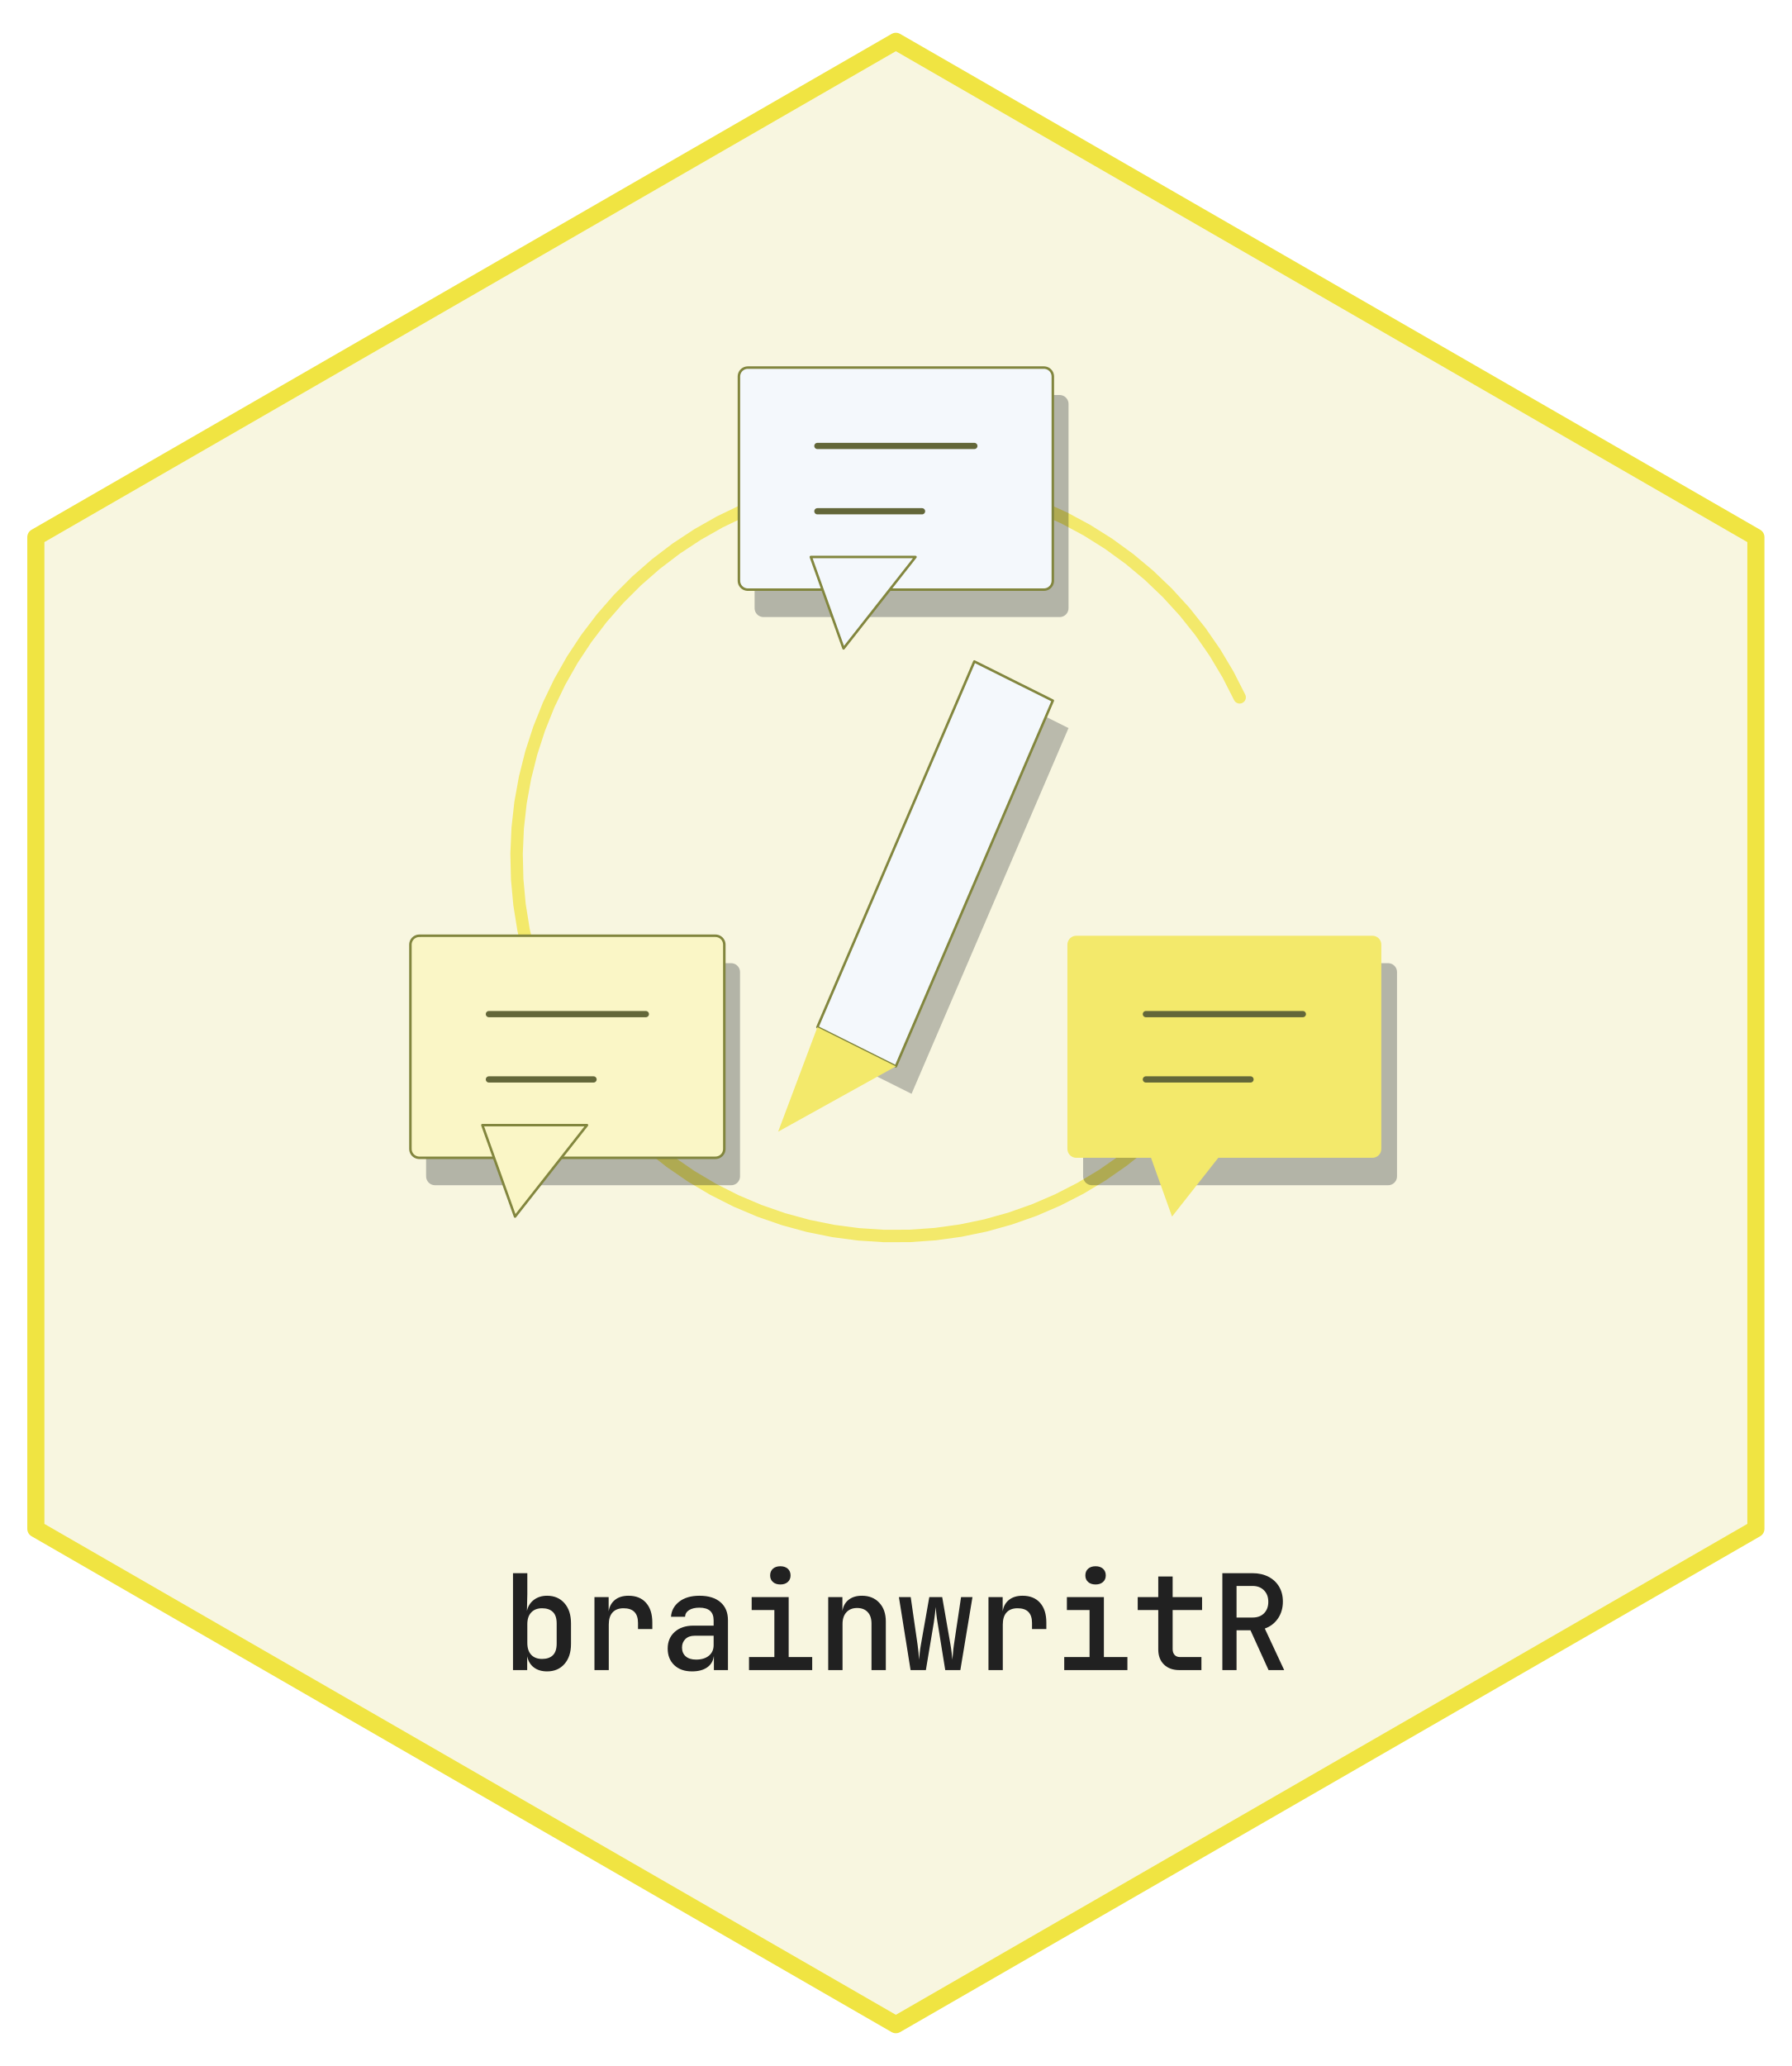
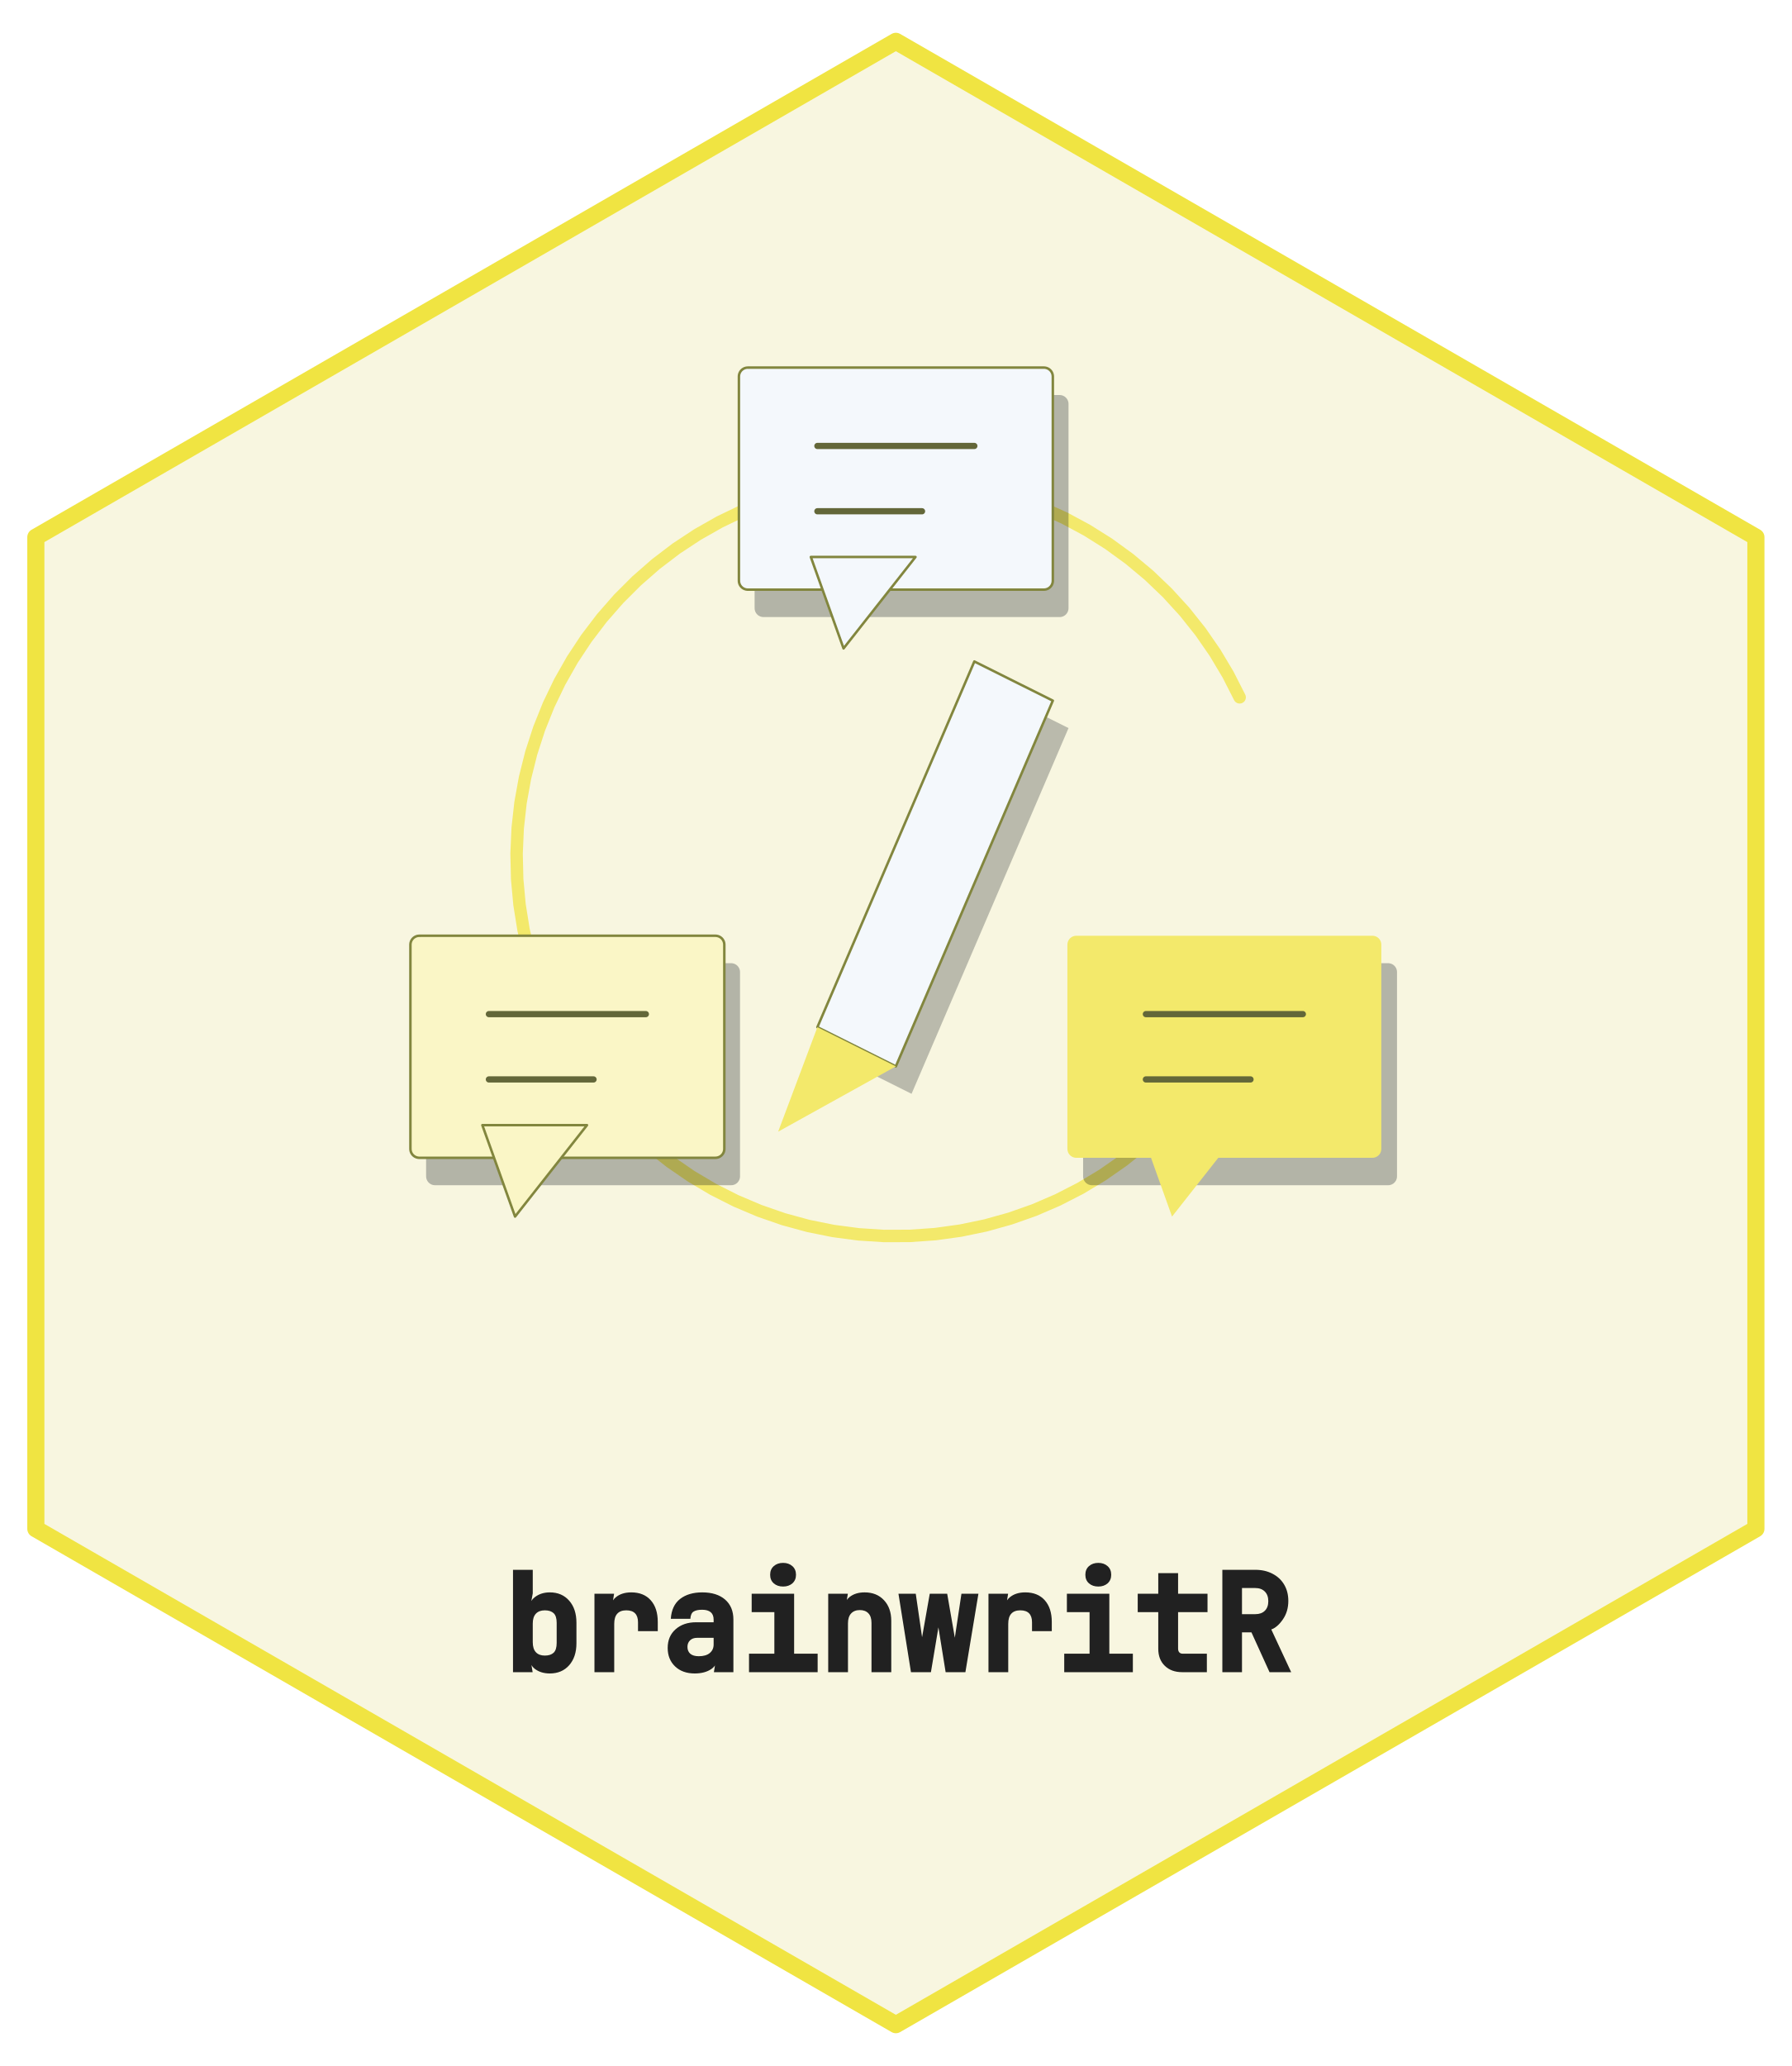
- <svg xmlns="http://www.w3.org/2000/svg" xmlns:xlink="http://www.w3.org/1999/xlink" width="432pt" height="498pt" viewBox="0 0 432 498">
+ <svg xmlns="http://www.w3.org/2000/svg" xmlns:xlink="http://www.w3.org/1999/xlink" width="432" height="498" viewBox="0 0 432 498">
  <defs>
    <g>
      <g id="glyph-0-0">
-         <path d="M 10.906 0.312 C 9.625 0.312 8.562 -0.004 7.719 -0.641 C 6.883 -1.273 6.348 -2.172 6.109 -3.328 L 6.109 0 L 2.688 0 L 2.688 -23.359 L 6.141 -23.359 L 6.141 -18.344 L 6.047 -14.266 C 6.305 -15.398 6.867 -16.289 7.734 -16.938 C 8.598 -17.594 9.656 -17.922 10.906 -17.922 C 12.656 -17.922 14.051 -17.32 15.094 -16.125 C 16.145 -14.938 16.672 -13.316 16.672 -11.266 L 16.672 -6.297 C 16.672 -4.273 16.145 -2.664 15.094 -1.469 C 14.051 -0.281 12.656 0.312 10.906 0.312 Z M 9.703 -2.688 C 10.805 -2.688 11.664 -2.977 12.281 -3.562 C 12.906 -4.156 13.219 -5.102 13.219 -6.406 L 13.219 -11.234 C 13.219 -12.516 12.906 -13.445 12.281 -14.031 C 11.664 -14.613 10.805 -14.906 9.703 -14.906 C 8.586 -14.906 7.711 -14.566 7.078 -13.891 C 6.453 -13.223 6.141 -12.285 6.141 -11.078 L 6.141 -6.562 C 6.141 -5.32 6.453 -4.363 7.078 -3.688 C 7.711 -3.02 8.586 -2.688 9.703 -2.688 Z M 9.703 -2.688 " />
+         <path d="M 11.562 0.312 C 10.133 0.312 8.938 -0.051 7.969 -0.781 C 7.008 -1.508 6.609 -2.578 6.766 -3.984 L 7.422 0 L 2.688 0 L 2.688 -24.672 L 7.453 -24.672 L 7.453 -19 L 6.703 -14.922 C 6.566 -16.305 6.992 -17.367 7.984 -18.109 C 8.973 -18.859 10.164 -19.234 11.562 -19.234 C 13.508 -19.234 15.066 -18.566 16.234 -17.234 C 17.398 -15.91 17.984 -14.141 17.984 -11.922 L 17.984 -6.953 C 17.984 -4.766 17.398 -3.004 16.234 -1.672 C 15.066 -0.348 13.508 0.312 11.562 0.312 Z M 10.359 -4 C 11.285 -4 11.992 -4.227 12.484 -4.688 C 12.973 -5.156 13.219 -5.945 13.219 -7.062 L 13.219 -11.891 C 13.219 -12.984 12.973 -13.758 12.484 -14.219 C 11.992 -14.676 11.285 -14.906 10.359 -14.906 C 9.43 -14.906 8.711 -14.633 8.203 -14.094 C 7.703 -13.551 7.453 -12.766 7.453 -11.734 L 7.453 -7.219 C 7.453 -6.156 7.703 -5.352 8.203 -4.812 C 8.711 -4.27 9.43 -4 10.359 -4 Z M 10.359 -4 " />
      </g>
      <g id="glyph-0-1">
-         <path d="M 3.328 0 L 3.328 -17.594 L 6.75 -17.594 L 6.75 -14.141 C 6.926 -15.316 7.426 -16.238 8.25 -16.906 C 9.082 -17.582 10.18 -17.922 11.547 -17.922 C 13.359 -17.922 14.766 -17.352 15.766 -16.219 C 16.773 -15.094 17.281 -13.504 17.281 -11.453 L 17.281 -9.891 L 13.828 -9.891 L 13.828 -11.359 C 13.828 -13.723 12.664 -14.906 10.344 -14.906 C 9.188 -14.906 8.301 -14.566 7.688 -13.891 C 7.082 -13.223 6.781 -12.25 6.781 -10.969 L 6.781 0 Z M 3.328 0 " />
+         <path d="M 3.328 0 L 3.328 -18.906 L 8.062 -18.906 L 7.406 -14.797 C 7.176 -16.203 7.535 -17.289 8.484 -18.062 C 9.441 -18.844 10.68 -19.234 12.203 -19.234 C 14.211 -19.234 15.781 -18.598 16.906 -17.328 C 18.031 -16.066 18.594 -14.328 18.594 -12.109 L 18.594 -9.891 L 13.828 -9.891 L 13.828 -12.016 C 13.828 -13.941 12.883 -14.906 11 -14.906 C 10.039 -14.906 9.316 -14.633 8.828 -14.094 C 8.336 -13.562 8.094 -12.738 8.094 -11.625 L 8.094 0 Z M 3.328 0 " />
      </g>
      <g id="glyph-0-2">
-         <path d="M 7.844 0.312 C 6.051 0.312 4.625 -0.191 3.562 -1.203 C 2.508 -2.211 1.984 -3.539 1.984 -5.188 C 1.984 -6.852 2.547 -8.191 3.672 -9.203 C 4.805 -10.211 6.312 -10.719 8.188 -10.719 L 13.062 -10.719 L 13.062 -12 C 13.062 -14.031 11.914 -15.047 9.625 -15.047 C 8.602 -15.047 7.781 -14.852 7.156 -14.469 C 6.539 -14.082 6.211 -13.547 6.172 -12.859 L 2.781 -12.859 C 2.883 -14.336 3.547 -15.551 4.766 -16.5 C 5.984 -17.445 7.613 -17.922 9.656 -17.922 C 11.832 -17.922 13.52 -17.398 14.719 -16.359 C 15.914 -15.328 16.516 -13.883 16.516 -12.031 L 16.516 0 L 13.125 0 L 13.125 -3.297 L 13.094 -3.297 C 12.938 -2.16 12.398 -1.273 11.484 -0.641 C 10.566 -0.004 9.352 0.312 7.844 0.312 Z M 8.828 -2.531 C 10.129 -2.531 11.16 -2.844 11.922 -3.469 C 12.68 -4.102 13.062 -4.953 13.062 -6.016 L 13.062 -8.281 L 8.453 -8.281 C 7.535 -8.281 6.801 -8.016 6.25 -7.484 C 5.707 -6.953 5.438 -6.27 5.438 -5.438 C 5.438 -4.539 5.734 -3.832 6.328 -3.312 C 6.93 -2.789 7.766 -2.531 8.828 -2.531 Z M 8.828 -2.531 " />
+         <path d="M 8.5 0.312 C 6.531 0.312 4.953 -0.254 3.766 -1.391 C 2.578 -2.523 1.984 -4.008 1.984 -5.844 C 1.984 -7.707 2.613 -9.203 3.875 -10.328 C 5.145 -11.461 6.801 -12.031 8.844 -12.031 L 13.062 -12.031 L 13.062 -12.656 C 13.062 -14.25 12.133 -15.047 10.281 -15.047 C 9.383 -15.047 8.703 -14.898 8.234 -14.609 C 7.766 -14.316 7.504 -13.734 7.453 -12.859 L 2.734 -12.859 C 2.879 -15.004 3.629 -16.602 4.984 -17.656 C 6.348 -18.707 8.125 -19.234 10.312 -19.234 C 12.656 -19.234 14.492 -18.656 15.828 -17.5 C 17.16 -16.344 17.828 -14.738 17.828 -12.688 L 17.828 0 L 13.125 0 L 13.75 -3.922 L 13.781 -3.922 C 14.008 -2.555 13.598 -1.508 12.547 -0.781 C 11.492 -0.051 10.145 0.312 8.5 0.312 Z M 9.484 -3.844 C 10.629 -3.844 11.508 -4.098 12.125 -4.609 C 12.75 -5.129 13.062 -5.816 13.062 -6.672 L 13.062 -8.281 L 9.109 -8.281 C 8.367 -8.281 7.789 -8.078 7.375 -7.672 C 6.957 -7.266 6.75 -6.738 6.75 -6.094 C 6.75 -5.395 6.977 -4.844 7.438 -4.438 C 7.906 -4.039 8.586 -3.844 9.484 -3.844 Z M 9.484 -3.844 " />
      </g>
      <g id="glyph-0-3">
-         <path d="M 2.594 0 L 2.594 -3.141 L 8.703 -3.141 L 8.703 -14.469 L 3.234 -14.469 L 3.234 -17.594 L 12.156 -17.594 L 12.156 -3.141 L 17.828 -3.141 L 17.828 0 Z M 10.156 -20.641 C 9.406 -20.641 8.805 -20.836 8.359 -21.234 C 7.91 -21.629 7.688 -22.156 7.688 -22.812 C 7.688 -23.5 7.91 -24.039 8.359 -24.438 C 8.805 -24.832 9.406 -25.031 10.156 -25.031 C 10.895 -25.031 11.488 -24.832 11.938 -24.438 C 12.383 -24.039 12.609 -23.5 12.609 -22.812 C 12.609 -22.156 12.383 -21.629 11.938 -21.234 C 11.488 -20.836 10.895 -20.641 10.156 -20.641 Z M 10.156 -20.641 " />
+         <path d="M 2.594 0 L 2.594 -4.453 L 8.703 -4.453 L 8.703 -14.469 L 3.234 -14.469 L 3.234 -18.906 L 13.469 -18.906 L 13.469 -4.453 L 19.141 -4.453 L 19.141 0 Z M 10.812 -20.641 C 9.895 -20.641 9.145 -20.895 8.562 -21.406 C 7.977 -21.926 7.688 -22.613 7.688 -23.469 C 7.688 -24.352 7.977 -25.051 8.562 -25.562 C 9.145 -26.082 9.895 -26.344 10.812 -26.344 C 11.719 -26.344 12.461 -26.082 13.047 -25.562 C 13.629 -25.051 13.922 -24.352 13.922 -23.469 C 13.922 -22.613 13.629 -21.926 13.047 -21.406 C 12.461 -20.895 11.719 -20.641 10.812 -20.641 Z M 10.812 -20.641 " />
      </g>
      <g id="glyph-0-4">
-         <path d="M 2.688 0 L 2.688 -17.594 L 6.109 -17.594 L 6.109 -14.234 C 6.285 -15.391 6.781 -16.289 7.594 -16.938 C 8.414 -17.594 9.488 -17.922 10.812 -17.922 C 12.562 -17.922 13.957 -17.359 15 -16.234 C 16.051 -15.117 16.578 -13.613 16.578 -11.719 L 16.578 0 L 13.125 0 L 13.125 -11.203 C 13.125 -12.422 12.812 -13.352 12.188 -14 C 11.57 -14.645 10.727 -14.969 9.656 -14.969 C 8.57 -14.969 7.711 -14.625 7.078 -13.938 C 6.453 -13.258 6.141 -12.316 6.141 -11.109 L 6.141 0 Z M 2.688 0 " />
+         <path d="M 2.688 0 L 2.688 -18.906 L 7.422 -18.906 L 6.766 -14.891 C 6.535 -16.285 6.891 -17.359 7.828 -18.109 C 8.773 -18.859 9.988 -19.234 11.469 -19.234 C 13.406 -19.234 14.957 -18.609 16.125 -17.359 C 17.301 -16.109 17.891 -14.445 17.891 -12.375 L 17.891 0 L 13.125 0 L 13.125 -11.859 C 13.125 -12.898 12.875 -13.676 12.375 -14.188 C 11.883 -14.707 11.195 -14.969 10.312 -14.969 C 9.414 -14.969 8.711 -14.691 8.203 -14.141 C 7.703 -13.598 7.453 -12.805 7.453 -11.766 L 7.453 0 Z M 2.688 0 " />
      </g>
      <g id="glyph-0-5">
-         <path d="M 3.547 0 L 0.734 -17.594 L 3.578 -17.594 L 5.25 -6.016 C 5.332 -5.441 5.406 -4.816 5.469 -4.141 C 5.531 -3.473 5.57 -2.926 5.594 -2.5 C 5.633 -2.926 5.688 -3.473 5.75 -4.141 C 5.82 -4.816 5.91 -5.441 6.016 -6.016 L 8.062 -17.594 L 11.172 -17.594 L 13.188 -6.016 C 13.289 -5.441 13.379 -4.816 13.453 -4.141 C 13.523 -3.473 13.582 -2.926 13.625 -2.5 C 13.676 -2.926 13.727 -3.473 13.781 -4.141 C 13.832 -4.816 13.898 -5.441 13.984 -6.016 L 15.719 -17.594 L 18.469 -17.594 L 15.547 0 L 11.906 0 L 10.047 -11.484 C 9.941 -12.086 9.848 -12.75 9.766 -13.469 C 9.691 -14.195 9.633 -14.773 9.594 -15.203 C 9.57 -14.773 9.516 -14.195 9.422 -13.469 C 9.328 -12.75 9.238 -12.086 9.156 -11.484 L 7.234 0 Z M 3.547 0 " />
+         <path d="M 3.641 0 L 0.625 -18.906 L 4.797 -18.906 L 6.562 -6.766 C 6.645 -6.18 6.719 -5.547 6.781 -4.859 C 6.844 -4.18 6.664 -3.613 6.25 -3.156 C 5.852 -3.625 5.688 -4.195 5.75 -4.875 C 5.82 -5.562 5.914 -6.195 6.031 -6.781 L 8.172 -18.906 L 12.375 -18.906 L 14.484 -6.781 C 14.598 -6.195 14.691 -5.562 14.766 -4.875 C 14.836 -4.195 14.676 -3.625 14.281 -3.156 C 13.895 -3.625 13.727 -4.195 13.781 -4.875 C 13.832 -5.551 13.898 -6.18 13.984 -6.766 L 15.812 -18.906 L 19.906 -18.906 L 16.766 0 L 12 0 L 10.062 -12.031 C 9.945 -12.645 9.848 -13.316 9.766 -14.047 C 9.691 -14.785 9.852 -15.391 10.25 -15.859 C 10.664 -15.391 10.828 -14.785 10.734 -14.047 C 10.641 -13.316 10.551 -12.648 10.469 -12.047 L 8.453 0 Z M 3.641 0 " />
      </g>
      <g id="glyph-0-6">
-         <path d="M 11.359 0 C 9.805 0 8.566 -0.445 7.641 -1.344 C 6.723 -2.238 6.266 -3.453 6.266 -4.984 L 6.266 -14.469 L 1.312 -14.469 L 1.312 -17.594 L 6.266 -17.594 L 6.266 -22.562 L 9.734 -22.562 L 9.734 -17.594 L 16.828 -17.594 L 16.828 -14.469 L 9.734 -14.469 L 9.734 -5.031 C 9.734 -4.469 9.891 -4.008 10.203 -3.656 C 10.523 -3.312 10.961 -3.141 11.516 -3.141 L 16.672 -3.141 L 16.672 0 Z M 11.359 0 " />
+         <path d="M 12.016 0 C 10.285 0 8.895 -0.508 7.844 -1.531 C 6.789 -2.551 6.266 -3.922 6.266 -5.641 L 6.266 -14.469 L 1.312 -14.469 L 1.312 -18.906 L 6.266 -18.906 L 6.266 -23.875 L 11.047 -23.875 L 11.047 -18.906 L 18.141 -18.906 L 18.141 -14.469 L 11.047 -14.469 L 11.047 -5.688 C 11.047 -5.289 11.145 -4.984 11.344 -4.766 C 11.539 -4.555 11.816 -4.453 12.172 -4.453 L 17.984 -4.453 L 17.984 0 Z M 12.016 0 " />
      </g>
      <g id="glyph-0-7">
-         <path d="M 2.719 0 L 2.719 -23.359 L 10.016 -23.359 C 11.461 -23.359 12.734 -23.07 13.828 -22.5 C 14.93 -21.938 15.785 -21.145 16.391 -20.125 C 17.004 -19.102 17.312 -17.898 17.312 -16.516 C 17.312 -14.953 16.914 -13.594 16.125 -12.438 C 15.332 -11.289 14.273 -10.484 12.953 -10.016 L 17.625 0 L 13.859 0 L 9.5 -9.594 L 6.141 -9.594 L 6.141 0 Z M 6.141 -12.672 L 10.016 -12.672 C 11.172 -12.672 12.086 -13.008 12.766 -13.688 C 13.453 -14.375 13.797 -15.297 13.797 -16.453 C 13.797 -17.617 13.445 -18.547 12.75 -19.234 C 12.062 -19.93 11.148 -20.281 10.016 -20.281 L 6.141 -20.281 Z M 6.141 -12.672 " />
+         <path d="M 2.719 0 L 2.719 -24.672 L 10.672 -24.672 C 12.223 -24.672 13.598 -24.359 14.797 -23.734 C 16.004 -23.117 16.941 -22.25 17.609 -21.125 C 18.285 -20 18.625 -18.68 18.625 -17.172 C 18.625 -15.473 18.188 -13.988 17.312 -12.719 C 16.445 -11.457 15.516 -10.648 14.516 -10.297 L 19.312 0 L 14.094 0 L 9.734 -9.594 L 7.453 -9.594 L 7.453 0 Z M 7.453 -13.984 L 10.672 -13.984 C 11.648 -13.984 12.414 -14.258 12.969 -14.812 C 13.52 -15.363 13.797 -16.129 13.797 -17.109 C 13.797 -18.098 13.516 -18.875 12.953 -19.438 C 12.391 -20 11.629 -20.281 10.672 -20.281 L 7.453 -20.281 Z M 7.453 -13.984 " />
      </g>
    </g>
  </defs>
  <path fill-rule="nonzero" fill="rgb(97.255%, 96.471%, 87.843%)" fill-opacity="1" stroke-width="4.125" stroke-linecap="round" stroke-linejoin="round" stroke="rgb(94.118%, 89.412%, 25.882%)" stroke-opacity="1" stroke-miterlimit="10" d="M 216 9.961 L 423.359 129.48 L 423.359 368.52 L 216 488.039 L 8.641 368.52 L 8.641 129.48 Z M 216 9.961 " />
  <path fill="none" stroke-width="3" stroke-linecap="round" stroke-linejoin="round" stroke="rgb(95.294%, 91.373%, 41.961%)" stroke-opacity="1" stroke-miterlimit="10" d="M 298.887 168.086 L 296.094 162.602 L 292.941 157.316 L 289.438 152.258 L 285.602 147.441 L 281.449 142.898 L 277 138.645 L 272.273 134.699 L 267.293 131.078 L 262.078 127.801 L 256.652 124.883 L 251.043 122.336 L 245.277 120.172 L 239.379 118.402 L 233.371 117.031 L 227.285 116.066 L 221.148 115.512 L 214.988 115.375 L 208.836 115.648 L 202.711 116.336 L 196.648 117.434 L 190.676 118.938 L 184.816 120.84 L 179.098 123.129 L 173.547 125.801 L 168.188 128.84 L 163.047 132.227 L 158.148 135.957 L 153.512 140.008 L 149.156 144.359 L 145.105 148.992 L 141.375 153.891 L 137.984 159.023 L 134.949 164.379 L 132.281 169.922 L 129.992 175.633 L 128.094 181.484 L 126.594 187.449 L 125.5 193.504 L 124.82 199.617 L 124.551 205.762 L 124.695 211.91 L 125.258 218.039 L 126.23 224.109 L 127.609 230.105 L 129.391 235.996 L 131.566 241.75 L 134.121 247.344 L 137.051 252.758 L 140.34 257.961 L 143.969 262.93 L 147.93 267.645 L 152.195 272.082 L 156.75 276.223 L 161.578 280.047 L 166.648 283.539 L 171.945 286.68 L 177.441 289.461 L 183.113 291.863 L 188.934 293.883 L 194.875 295.504 L 200.914 296.723 L 207.023 297.531 L 213.172 297.93 L 219.332 297.91 L 225.48 297.48 L 231.582 296.637 L 237.613 295.387 L 243.551 293.73 L 249.359 291.684 L 255.016 289.246 L 260.496 286.438 L 265.777 283.266 L 270.828 279.746 L 275.633 275.895 L 280.168 271.727 L 284.406 267.266 L 288.34 262.531 L 291.941 257.543 L 295.203 252.32 " />
  <path fill-rule="nonzero" fill="rgb(1.176%, 3.922%, 7.059%)" fill-opacity="0.278" d="M 184.082 148.742 L 255.488 148.742 L 255.402 148.738 L 255.746 148.727 L 256.082 148.656 L 256.406 148.535 L 256.703 148.363 L 256.969 148.145 L 257.199 147.887 L 257.383 147.594 L 257.516 147.277 L 257.602 146.941 L 257.629 146.598 L 257.629 97.359 L 257.602 97.016 L 257.516 96.68 L 257.383 96.363 L 257.199 96.074 L 256.969 95.816 L 256.703 95.598 L 256.406 95.426 L 256.082 95.305 L 255.746 95.234 L 255.488 95.219 L 184.082 95.219 L 184.34 95.234 L 183.996 95.219 L 183.652 95.262 L 183.324 95.359 L 183.012 95.504 L 182.727 95.699 L 182.48 95.941 L 182.273 96.215 L 182.113 96.52 L 182.004 96.848 L 181.949 97.188 L 181.941 97.359 L 181.941 146.598 L 181.949 146.426 L 181.949 146.773 L 182.004 147.113 L 182.113 147.438 L 182.273 147.742 L 182.48 148.02 L 182.727 148.258 L 183.012 148.453 L 183.324 148.602 L 183.652 148.695 L 183.996 148.738 Z M 184.082 148.742 " />
  <path fill-rule="nonzero" fill="rgb(95.686%, 97.255%, 98.824%)" fill-opacity="1" stroke-width="0.6" stroke-linecap="round" stroke-linejoin="round" stroke="rgb(50.98%, 52.549%, 24.314%)" stroke-opacity="1" stroke-miterlimit="10" d="M 180.297 142.129 L 251.703 142.129 L 251.617 142.129 L 251.961 142.113 L 252.297 142.043 L 252.621 141.922 L 252.918 141.75 L 253.184 141.531 L 253.414 141.273 L 253.598 140.984 L 253.734 140.664 L 253.816 140.332 L 253.844 139.988 L 253.844 90.746 L 253.816 90.406 L 253.734 90.07 L 253.598 89.754 L 253.414 89.461 L 253.184 89.203 L 252.918 88.984 L 252.621 88.812 L 252.297 88.691 L 251.961 88.621 L 251.703 88.605 L 180.297 88.605 L 180.555 88.621 L 180.211 88.609 L 179.871 88.648 L 179.539 88.746 L 179.227 88.895 L 178.945 89.09 L 178.695 89.328 L 178.488 89.605 L 178.328 89.91 L 178.219 90.234 L 178.164 90.574 L 178.156 90.746 L 178.156 139.988 L 178.164 139.816 L 178.164 140.16 L 178.219 140.5 L 178.328 140.828 L 178.488 141.133 L 178.695 141.406 L 178.945 141.645 L 179.227 141.844 L 179.539 141.988 L 179.871 142.086 L 180.211 142.129 Z M 180.297 142.129 " />
  <path fill-rule="nonzero" fill="rgb(95.686%, 97.255%, 98.824%)" fill-opacity="1" stroke-width="0.6" stroke-linecap="round" stroke-linejoin="round" stroke="rgb(50.98%, 52.549%, 24.314%)" stroke-opacity="1" stroke-miterlimit="10" d="M 195.5 134.258 L 203.387 156.297 L 220.73 134.258 Z M 195.5 134.258 " />
  <path fill="none" stroke-width="1.5" stroke-linecap="round" stroke-linejoin="round" stroke="rgb(38.824%, 40.392%, 22.353%)" stroke-opacity="1" stroke-miterlimit="10" d="M 197.078 107.496 L 234.922 107.496 " />
  <path fill="none" stroke-width="1.5" stroke-linecap="round" stroke-linejoin="round" stroke="rgb(38.824%, 40.392%, 22.353%)" stroke-opacity="1" stroke-miterlimit="10" d="M 197.078 123.238 L 222.309 123.238 " />
  <path fill-rule="nonzero" fill="rgb(1.176%, 3.922%, 7.059%)" fill-opacity="0.278" d="M 104.879 285.695 L 176.285 285.695 L 176.199 285.691 L 176.543 285.68 L 176.879 285.609 L 177.203 285.488 L 177.5 285.316 L 177.77 285.098 L 177.996 284.84 L 178.18 284.547 L 178.316 284.23 L 178.398 283.895 L 178.426 283.551 L 178.426 234.312 L 178.398 233.969 L 178.316 233.633 L 178.18 233.316 L 177.996 233.027 L 177.77 232.77 L 177.5 232.551 L 177.203 232.379 L 176.879 232.258 L 176.543 232.188 L 176.285 232.172 L 104.879 232.172 L 105.137 232.188 L 104.793 232.172 L 104.453 232.215 L 104.121 232.312 L 103.809 232.457 L 103.527 232.652 L 103.277 232.895 L 103.07 233.168 L 102.91 233.473 L 102.801 233.801 L 102.746 234.141 L 102.738 234.312 L 102.738 283.551 L 102.746 283.379 L 102.746 283.727 L 102.801 284.066 L 102.91 284.391 L 103.07 284.695 L 103.277 284.973 L 103.527 285.211 L 103.809 285.406 L 104.121 285.555 L 104.453 285.648 L 104.793 285.691 Z M 104.879 285.695 " />
  <path fill-rule="nonzero" fill="rgb(98.039%, 96.471%, 77.647%)" fill-opacity="1" stroke-width="0.6" stroke-linecap="round" stroke-linejoin="round" stroke="rgb(50.98%, 52.549%, 24.314%)" stroke-opacity="1" stroke-miterlimit="10" d="M 101.098 279.082 L 172.5 279.082 L 172.414 279.082 L 172.758 279.066 L 173.098 278.996 L 173.418 278.875 L 173.715 278.703 L 173.984 278.484 L 174.211 278.227 L 174.395 277.938 L 174.531 277.617 L 174.613 277.285 L 174.641 276.941 L 174.641 227.699 L 174.613 227.359 L 174.531 227.023 L 174.395 226.707 L 174.211 226.414 L 173.984 226.156 L 173.715 225.938 L 173.418 225.766 L 173.098 225.645 L 172.758 225.574 L 172.5 225.559 L 101.098 225.559 L 101.355 225.574 L 101.008 225.562 L 100.668 225.602 L 100.336 225.699 L 100.027 225.848 L 99.742 226.043 L 99.492 226.281 L 99.285 226.559 L 99.125 226.863 L 99.016 227.188 L 98.961 227.527 L 98.953 227.699 L 98.953 276.941 L 98.961 276.77 L 98.961 277.113 L 99.016 277.453 L 99.125 277.781 L 99.285 278.086 L 99.492 278.359 L 99.742 278.598 L 100.027 278.797 L 100.336 278.941 L 100.668 279.039 L 101.008 279.082 Z M 101.098 279.082 " />
  <path fill-rule="nonzero" fill="rgb(98.039%, 96.471%, 77.647%)" fill-opacity="1" stroke-width="0.6" stroke-linecap="round" stroke-linejoin="round" stroke="rgb(50.98%, 52.549%, 24.314%)" stroke-opacity="1" stroke-miterlimit="10" d="M 116.301 271.211 L 124.184 293.25 L 141.527 271.211 Z M 116.301 271.211 " />
  <path fill="none" stroke-width="1.5" stroke-linecap="round" stroke-linejoin="round" stroke="rgb(38.824%, 40.392%, 22.353%)" stroke-opacity="1" stroke-miterlimit="10" d="M 117.875 244.449 L 155.719 244.449 " />
  <path fill="none" stroke-width="1.5" stroke-linecap="round" stroke-linejoin="round" stroke="rgb(38.824%, 40.392%, 22.353%)" stroke-opacity="1" stroke-miterlimit="10" d="M 117.875 260.191 L 143.105 260.191 " />
  <path fill-rule="nonzero" fill="rgb(1.176%, 3.922%, 7.059%)" fill-opacity="0.278" d="M 263.285 285.695 L 334.688 285.695 L 334.602 285.691 L 334.945 285.68 L 335.285 285.609 L 335.605 285.488 L 335.906 285.316 L 336.172 285.098 L 336.398 284.84 L 336.586 284.547 L 336.719 284.23 L 336.801 283.895 L 336.828 283.551 L 336.828 234.312 L 336.801 233.969 L 336.719 233.633 L 336.586 233.316 L 336.398 233.027 L 336.172 232.77 L 335.906 232.551 L 335.605 232.379 L 335.285 232.258 L 334.945 232.188 L 334.688 232.172 L 263.285 232.172 L 263.543 232.188 L 263.199 232.172 L 262.855 232.215 L 262.523 232.312 L 262.215 232.457 L 261.93 232.652 L 261.68 232.895 L 261.473 233.168 L 261.312 233.473 L 261.207 233.801 L 261.148 234.141 L 261.145 234.312 L 261.145 283.551 L 261.148 283.379 L 261.148 283.727 L 261.207 284.066 L 261.312 284.391 L 261.473 284.695 L 261.68 284.973 L 261.93 285.211 L 262.215 285.406 L 262.523 285.555 L 262.855 285.648 L 263.199 285.691 Z M 263.285 285.695 " />
  <path fill-rule="nonzero" fill="rgb(95.294%, 91.373%, 41.961%)" fill-opacity="1" d="M 259.5 279.082 L 330.902 279.082 L 330.816 279.082 L 331.164 279.066 L 331.5 278.996 L 331.82 278.875 L 332.121 278.703 L 332.387 278.484 L 332.617 278.227 L 332.801 277.938 L 332.934 277.617 L 333.016 277.285 L 333.047 276.941 L 333.047 227.699 L 333.016 227.359 L 332.934 227.023 L 332.801 226.707 L 332.617 226.414 L 332.387 226.156 L 332.121 225.938 L 331.82 225.766 L 331.5 225.645 L 331.164 225.574 L 330.902 225.559 L 259.5 225.559 L 259.758 225.574 L 259.414 225.562 L 259.07 225.602 L 258.742 225.699 L 258.43 225.848 L 258.145 226.043 L 257.898 226.281 L 257.691 226.559 L 257.531 226.863 L 257.422 227.188 L 257.367 227.527 L 257.359 227.699 L 257.359 276.941 L 257.367 276.77 L 257.367 277.113 L 257.422 277.453 L 257.531 277.781 L 257.691 278.086 L 257.898 278.359 L 258.145 278.598 L 258.43 278.797 L 258.742 278.941 L 259.07 279.039 L 259.414 279.082 Z M 259.5 279.082 " />
  <path fill-rule="nonzero" fill="rgb(95.294%, 91.373%, 41.961%)" fill-opacity="1" d="M 274.703 271.211 L 282.586 293.25 L 299.934 271.211 Z M 274.703 271.211 " />
  <path fill="none" stroke-width="1.5" stroke-linecap="round" stroke-linejoin="round" stroke="rgb(38.824%, 40.392%, 22.353%)" stroke-opacity="1" stroke-miterlimit="10" d="M 276.281 244.449 L 314.125 244.449 " />
  <path fill="none" stroke-width="1.5" stroke-linecap="round" stroke-linejoin="round" stroke="rgb(38.824%, 40.392%, 22.353%)" stroke-opacity="1" stroke-miterlimit="10" d="M 276.281 260.191 L 301.508 260.191 " />
  <path fill-rule="nonzero" fill="rgb(1.176%, 3.922%, 7.059%)" fill-opacity="0.251" d="M 200.863 254.211 L 219.785 263.656 L 257.629 175.5 L 238.707 166.055 Z M 200.863 254.211 " />
  <path fill-rule="nonzero" fill="rgb(95.686%, 97.255%, 98.824%)" fill-opacity="1" stroke-width="0.6" stroke-linecap="round" stroke-linejoin="round" stroke="rgb(50.98%, 52.549%, 24.314%)" stroke-opacity="1" stroke-miterlimit="10" d="M 197.078 247.598 L 216 257.043 L 253.844 168.891 L 234.922 159.445 Z M 197.078 247.598 " />
  <path fill-rule="nonzero" fill="rgb(95.294%, 91.373%, 41.961%)" fill-opacity="1" d="M 197.078 247.598 L 216 257.043 L 187.617 272.785 Z M 197.078 247.598 " />
  <g fill="rgb(12.941%, 12.941%, 12.941%)" fill-opacity="1">
-     <use xlink:href="#glyph-0-0" x="121" y="402.569" />
-     <use xlink:href="#glyph-0-1" x="140" y="402.569" />
-     <use xlink:href="#glyph-0-2" x="159" y="402.569" />
-     <use xlink:href="#glyph-0-3" x="178" y="402.569" />
-     <use xlink:href="#glyph-0-4" x="197" y="402.569" />
-     <use xlink:href="#glyph-0-5" x="216" y="402.569" />
-     <use xlink:href="#glyph-0-1" x="235" y="402.569" />
-     <use xlink:href="#glyph-0-3" x="254" y="402.569" />
-     <use xlink:href="#glyph-0-6" x="273" y="402.569" />
-     <use xlink:href="#glyph-0-7" x="292" y="402.569" />
+     <use xlink:href="#glyph-0-0" x="121" y="403.069" />
+     <use xlink:href="#glyph-0-1" x="140" y="403.069" />
+     <use xlink:href="#glyph-0-2" x="159" y="403.069" />
+     <use xlink:href="#glyph-0-3" x="178" y="403.069" />
+     <use xlink:href="#glyph-0-4" x="197" y="403.069" />
+     <use xlink:href="#glyph-0-5" x="216" y="403.069" />
+     <use xlink:href="#glyph-0-1" x="235" y="403.069" />
+     <use xlink:href="#glyph-0-3" x="254" y="403.069" />
+     <use xlink:href="#glyph-0-6" x="273" y="403.069" />
+     <use xlink:href="#glyph-0-7" x="292" y="403.069" />
  </g>
</svg>
